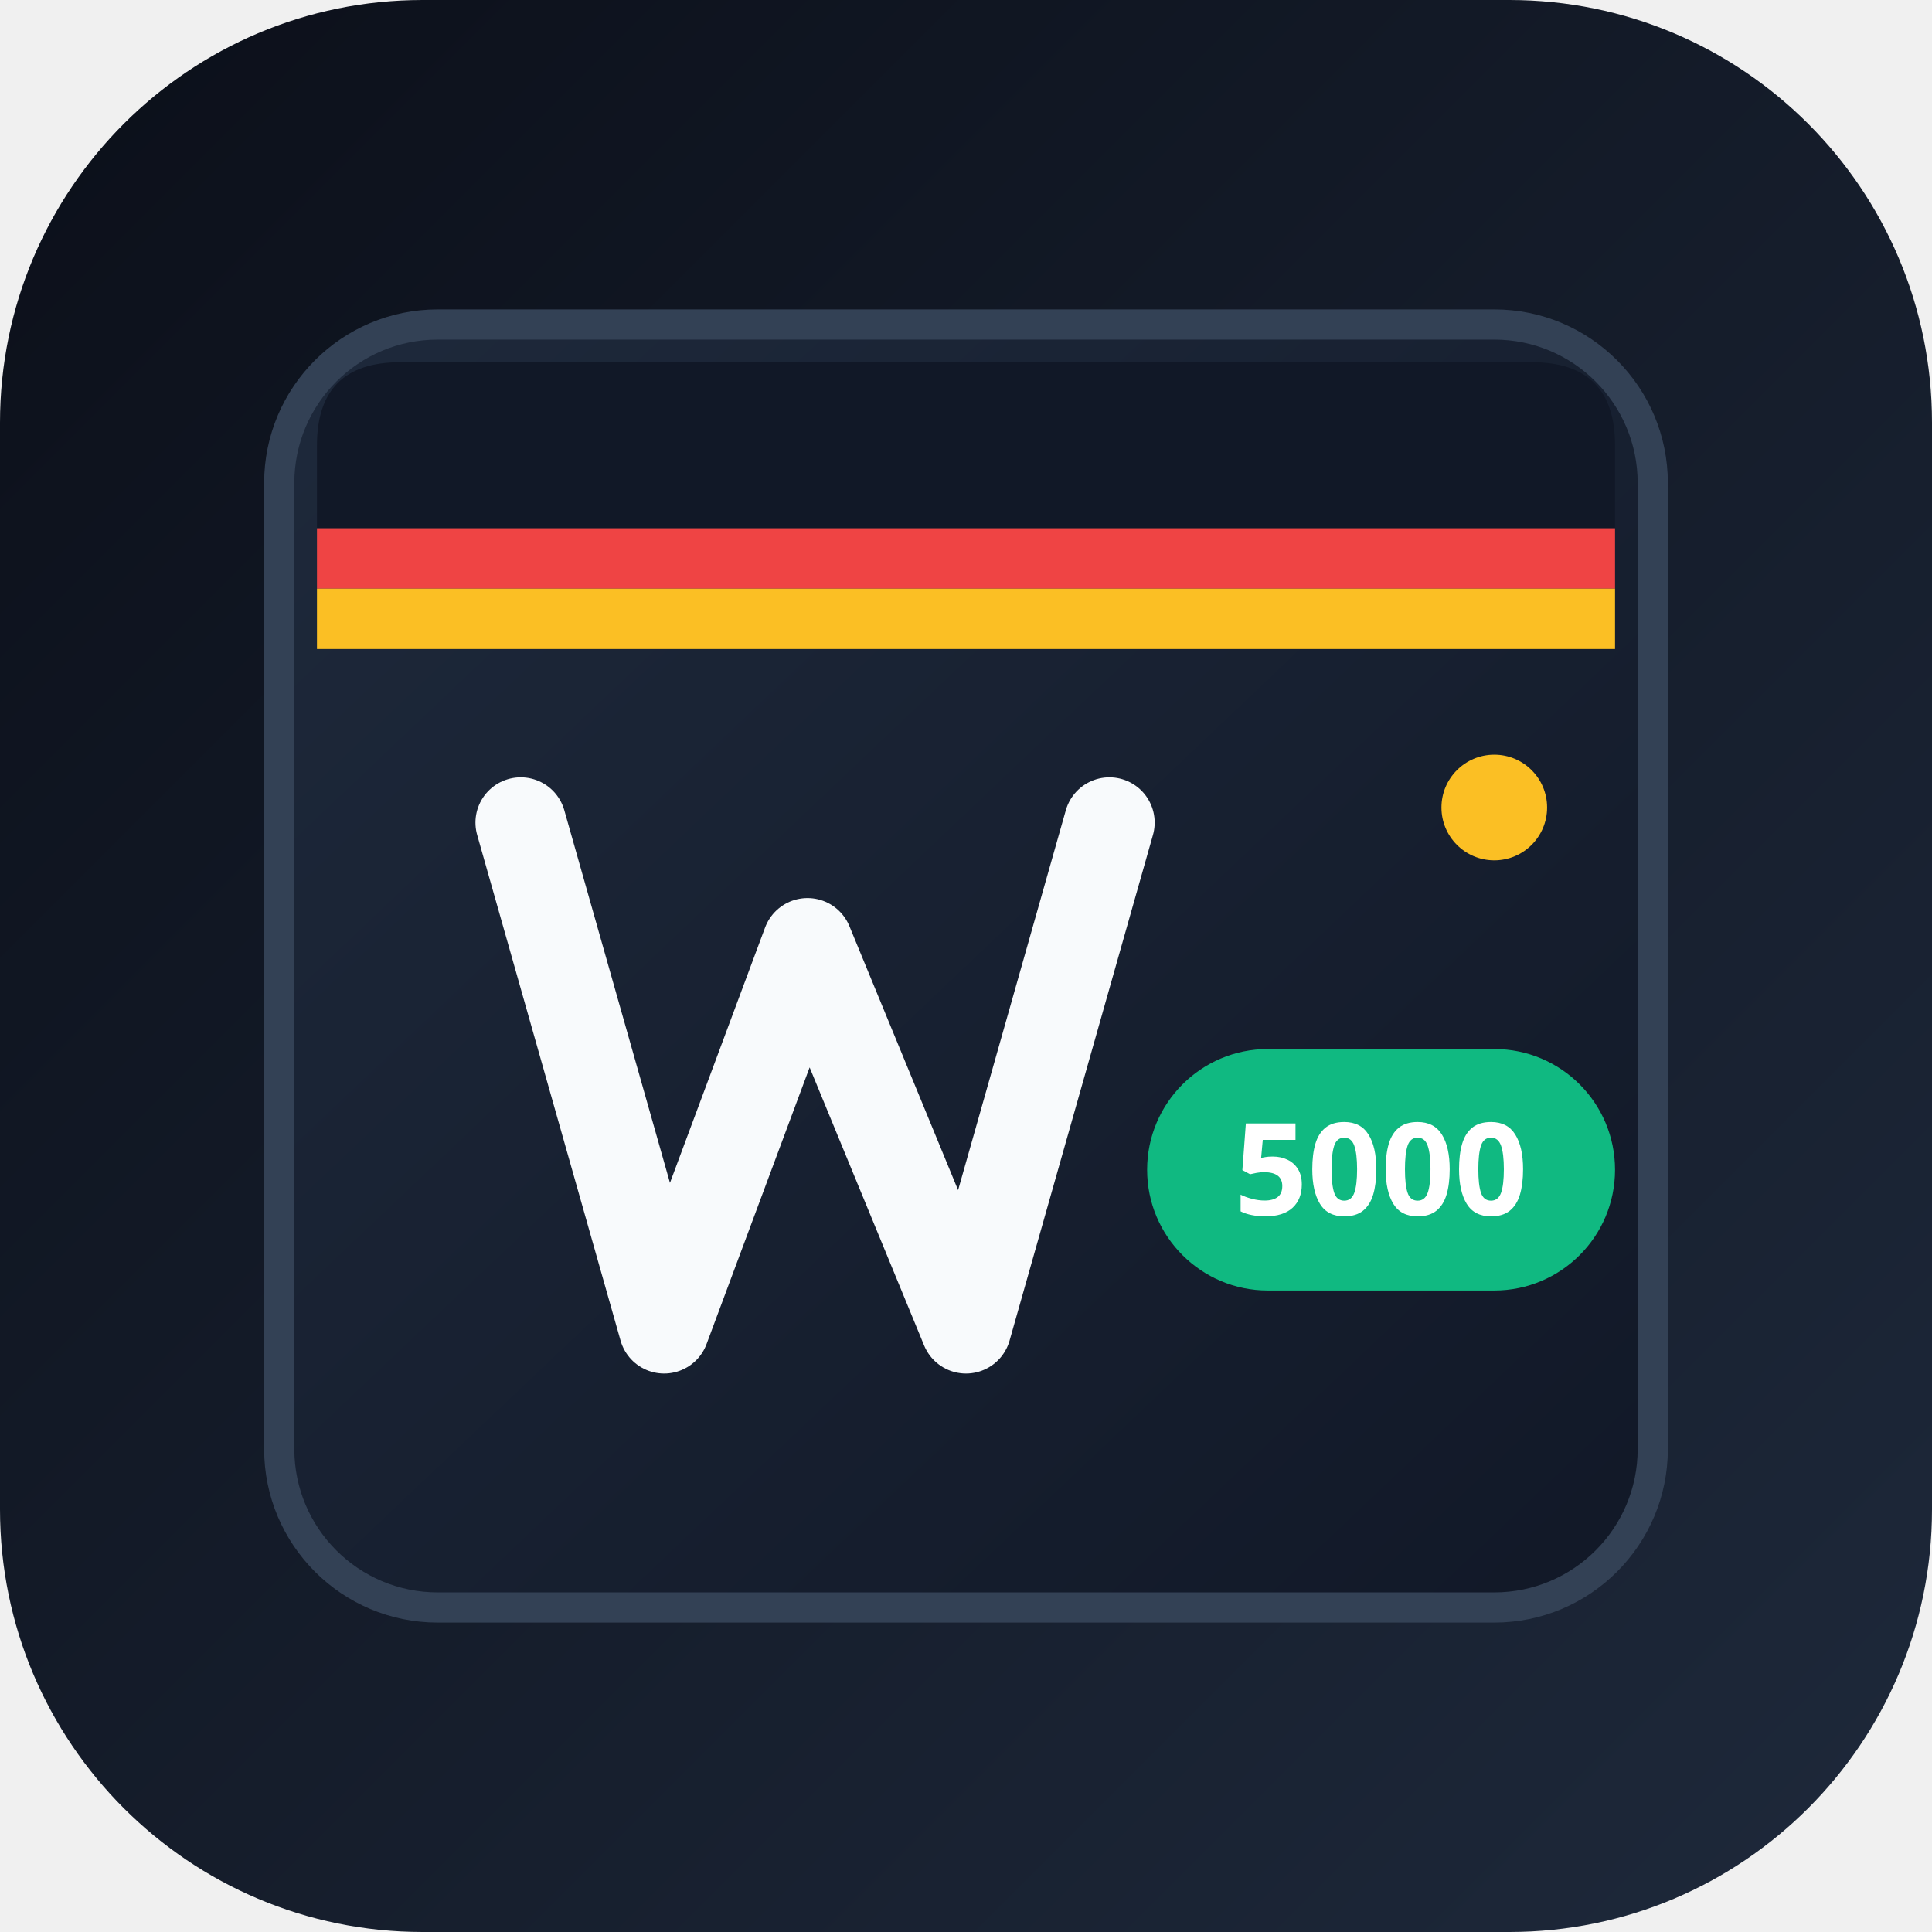
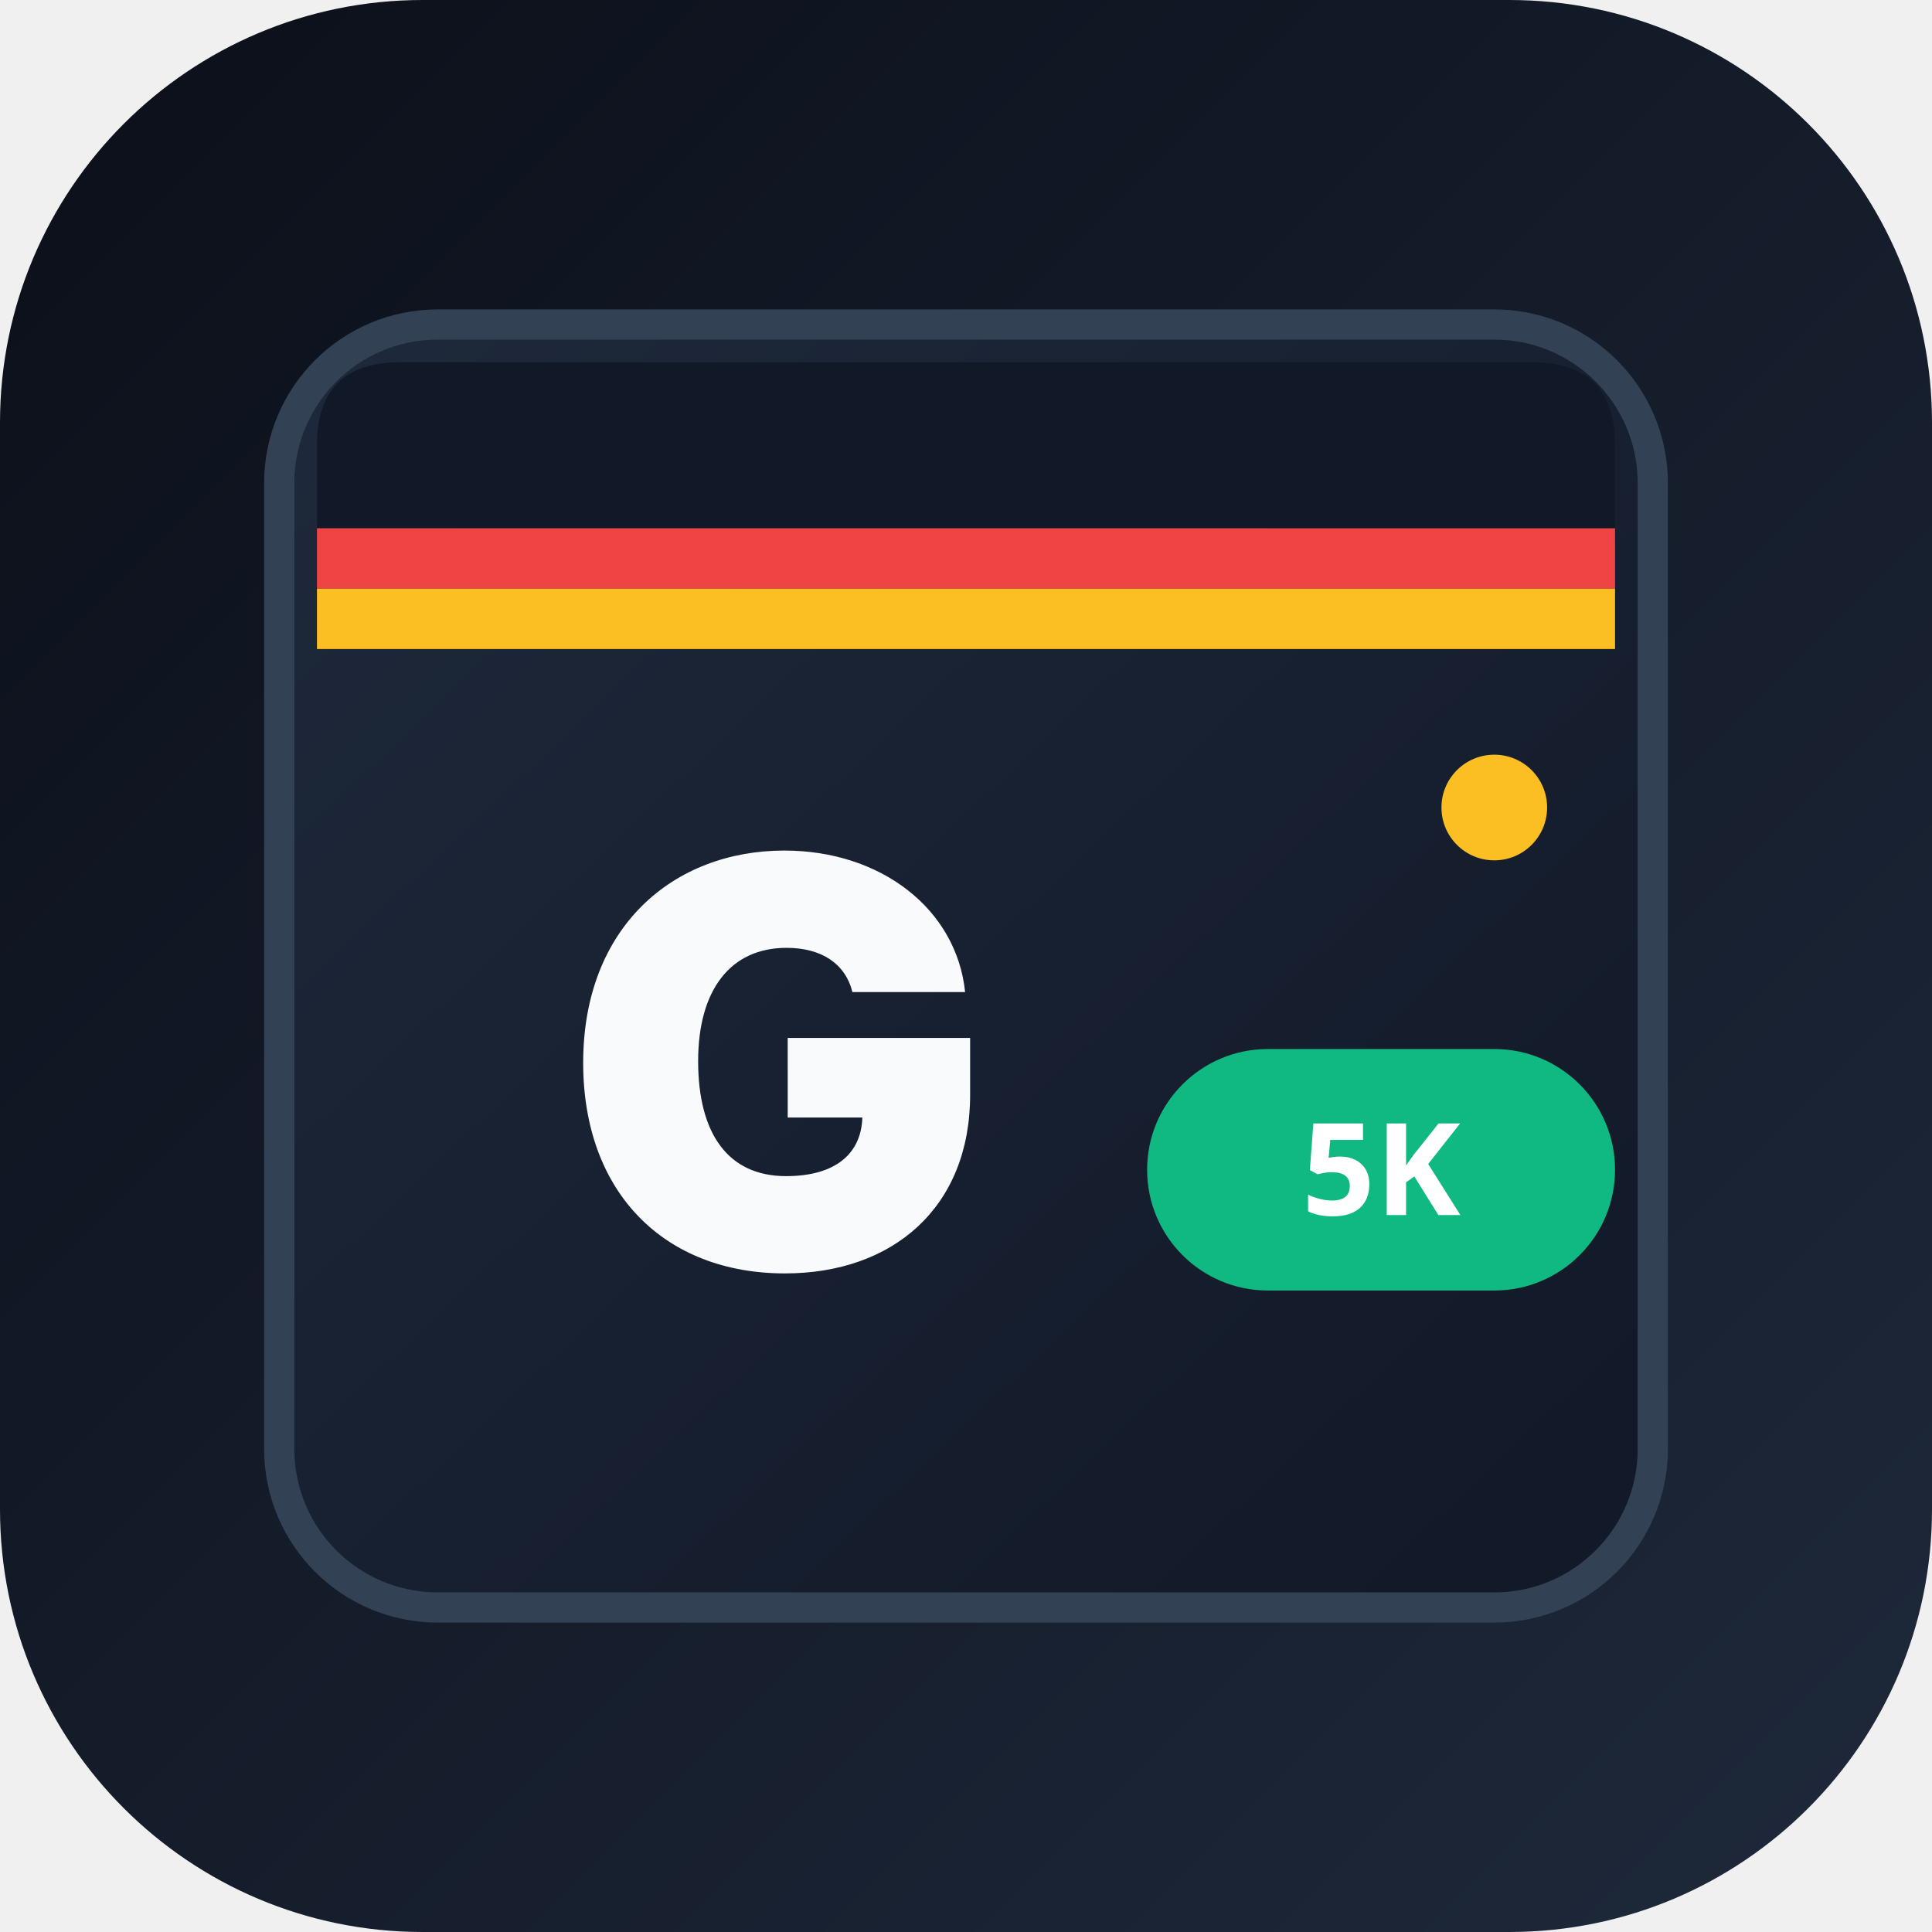
<svg xmlns="http://www.w3.org/2000/svg" viewBox="0 0 512 512" width="512" height="512">
  <defs>
    <linearGradient id="bgGrad512" x1="0%" y1="0%" x2="100%" y2="100%">
      <stop offset="0%" stop-color="#0B0F19" />
      <stop offset="100%" stop-color="#1E293B" />
    </linearGradient>
    <linearGradient id="cardGrad512" x1="0%" y1="0%" x2="100%" y2="100%">
      <stop offset="0%" stop-color="#1E293B" />
      <stop offset="100%" stop-color="#111827" />
    </linearGradient>
  </defs>
  <rect width="512" height="512" rx="112" fill="url(#bgGrad512)" />
  <rect x="74" y="86" width="364" height="340" rx="42" fill="url(#cardGrad512)" stroke="#334155" stroke-width="8" />
  <path d="M 84 118 Q 84 96 106 96 L 406 96 Q 428 96 428 118 L 428 140 L 84 140 Z" fill="#111827" />
  <rect x="84" y="140" width="344" height="16" fill="#EF4444" />
  <rect x="84" y="156" width="344" height="16" fill="#FBBF24" />
-   <path d="M 138 218 L 176 352 L 214 250 L 256 352 L 294 218" fill="none" stroke="#F8FAFC" stroke-width="24" stroke-linecap="round" stroke-linejoin="round" />
+   <text x="206" y="336" fill="#F8FAFC" font-family="system-ui, -apple-system, sans-serif" font-size="150" font-weight="900" text-anchor="middle">G</text>
  <rect x="304" y="278" width="124" height="64" rx="32" fill="#10B981" />
-   <text x="366" y="322" fill="#FFFFFF" font-family="system-ui, sans-serif" font-size="34" font-weight="800" text-anchor="middle">5000</text>
+   <text x="366" y="322" fill="#FFFFFF" font-family="system-ui, sans-serif" font-size="34" font-weight="800" text-anchor="middle">5K</text>
  <circle cx="396" cy="214" r="14" fill="#FBBF24" />
</svg>
